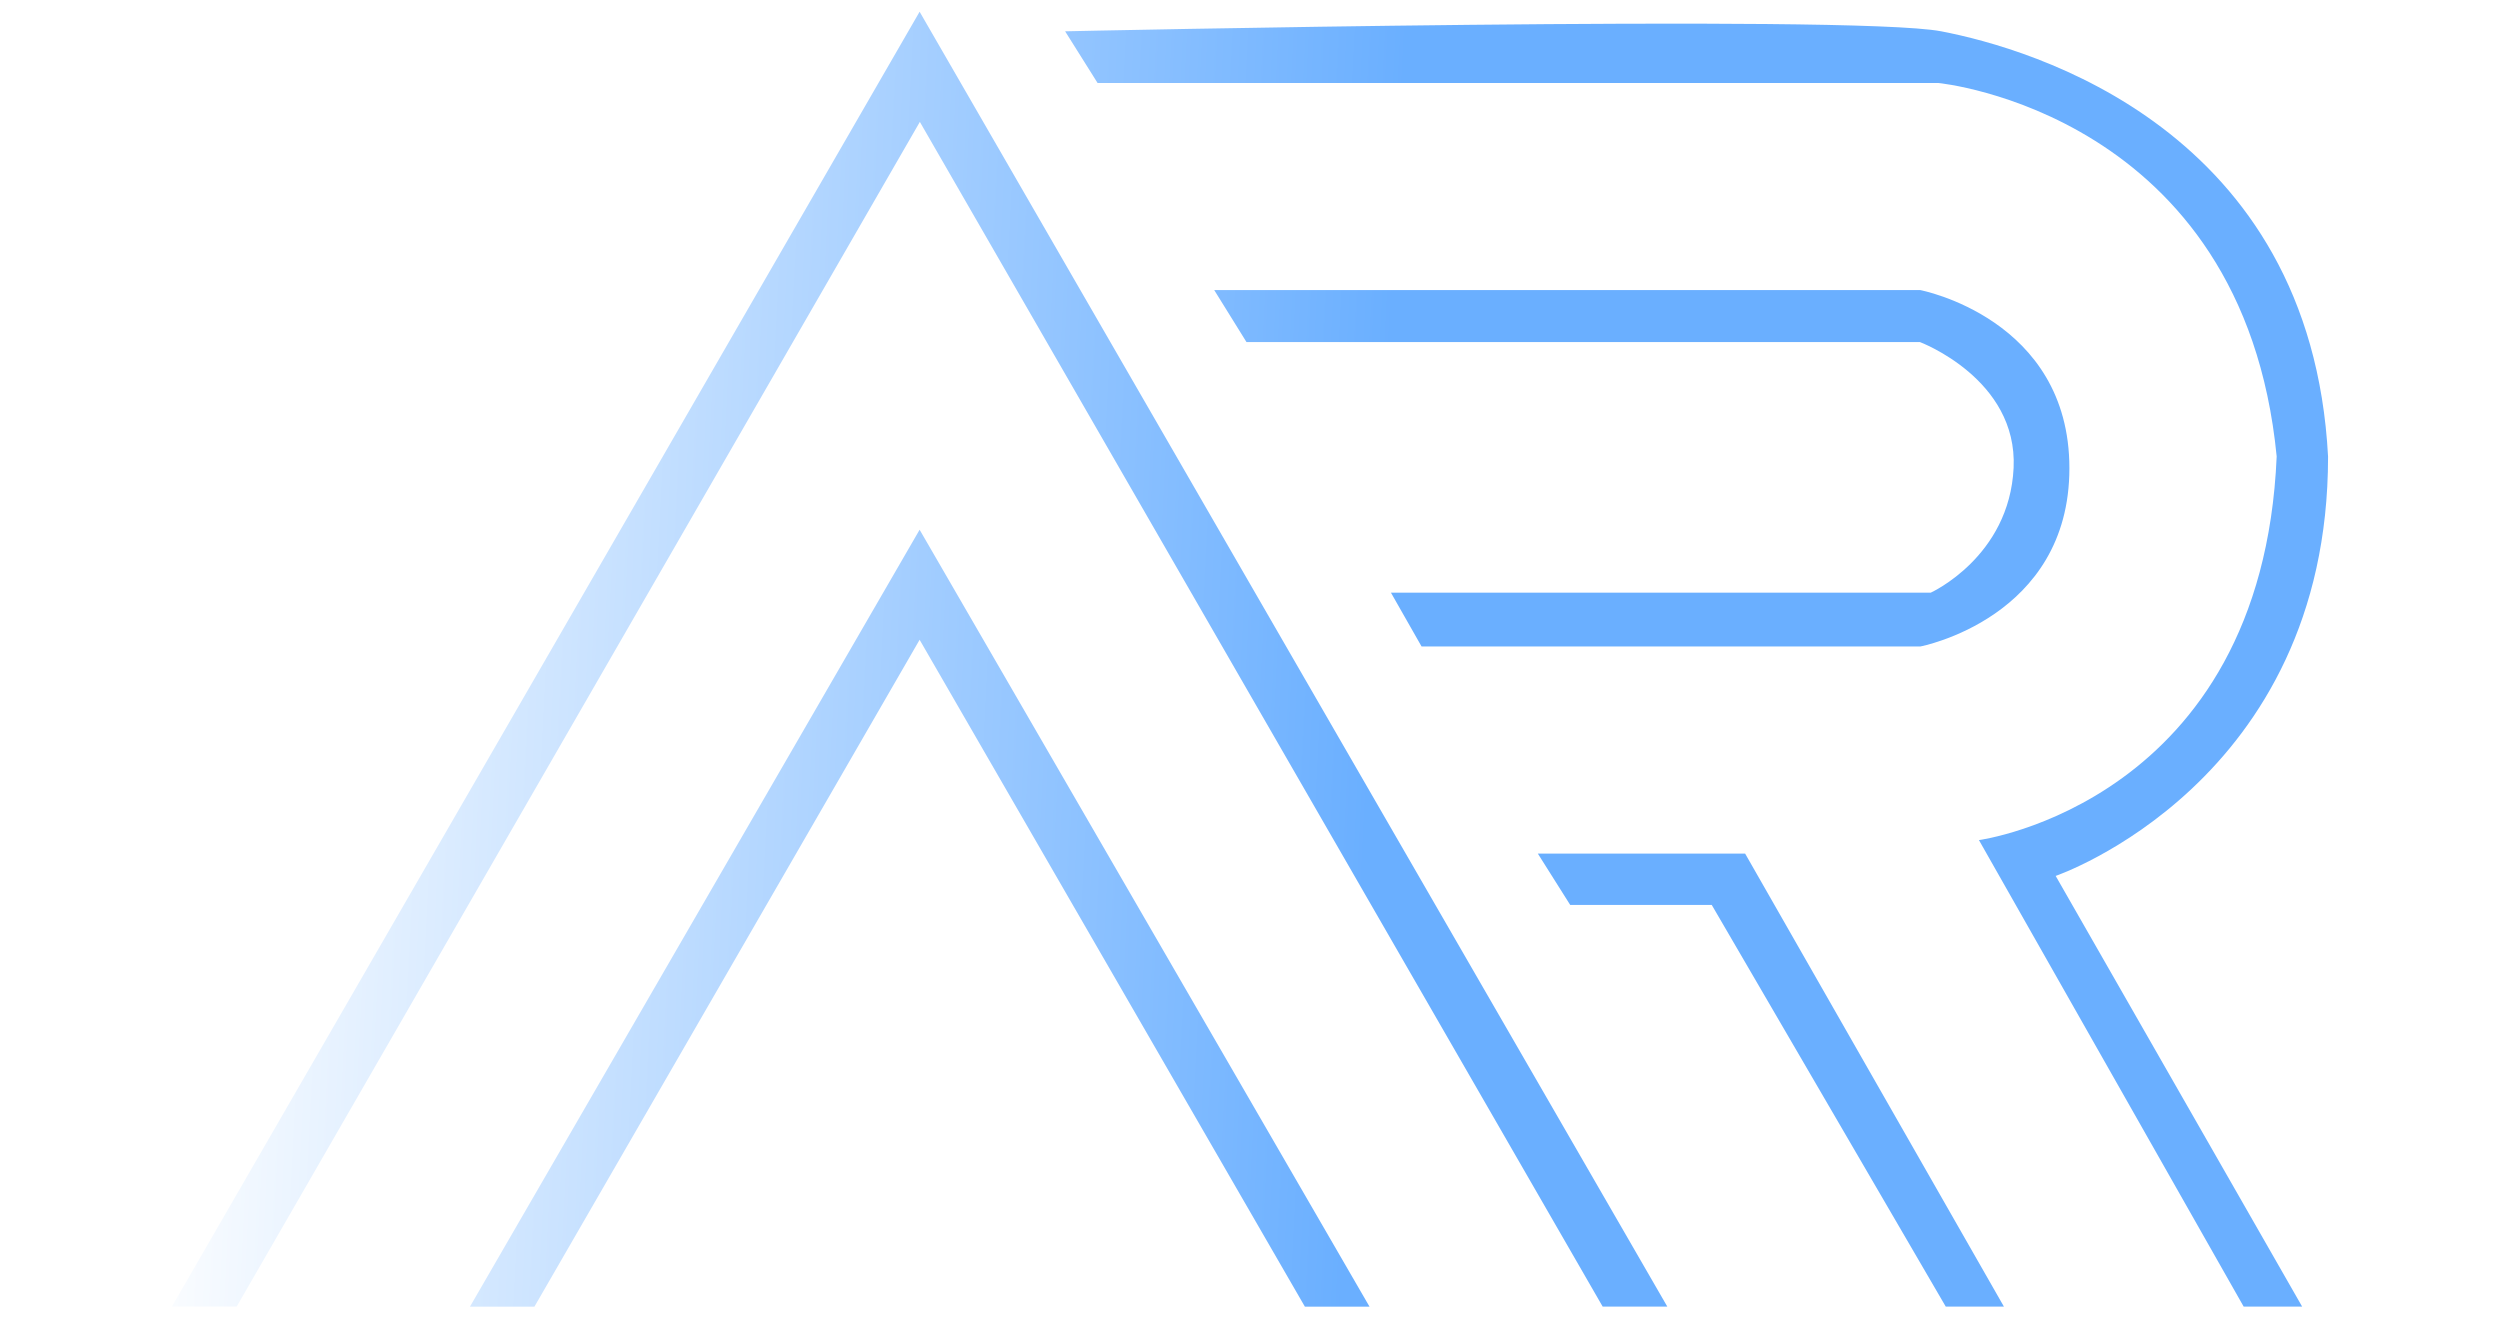
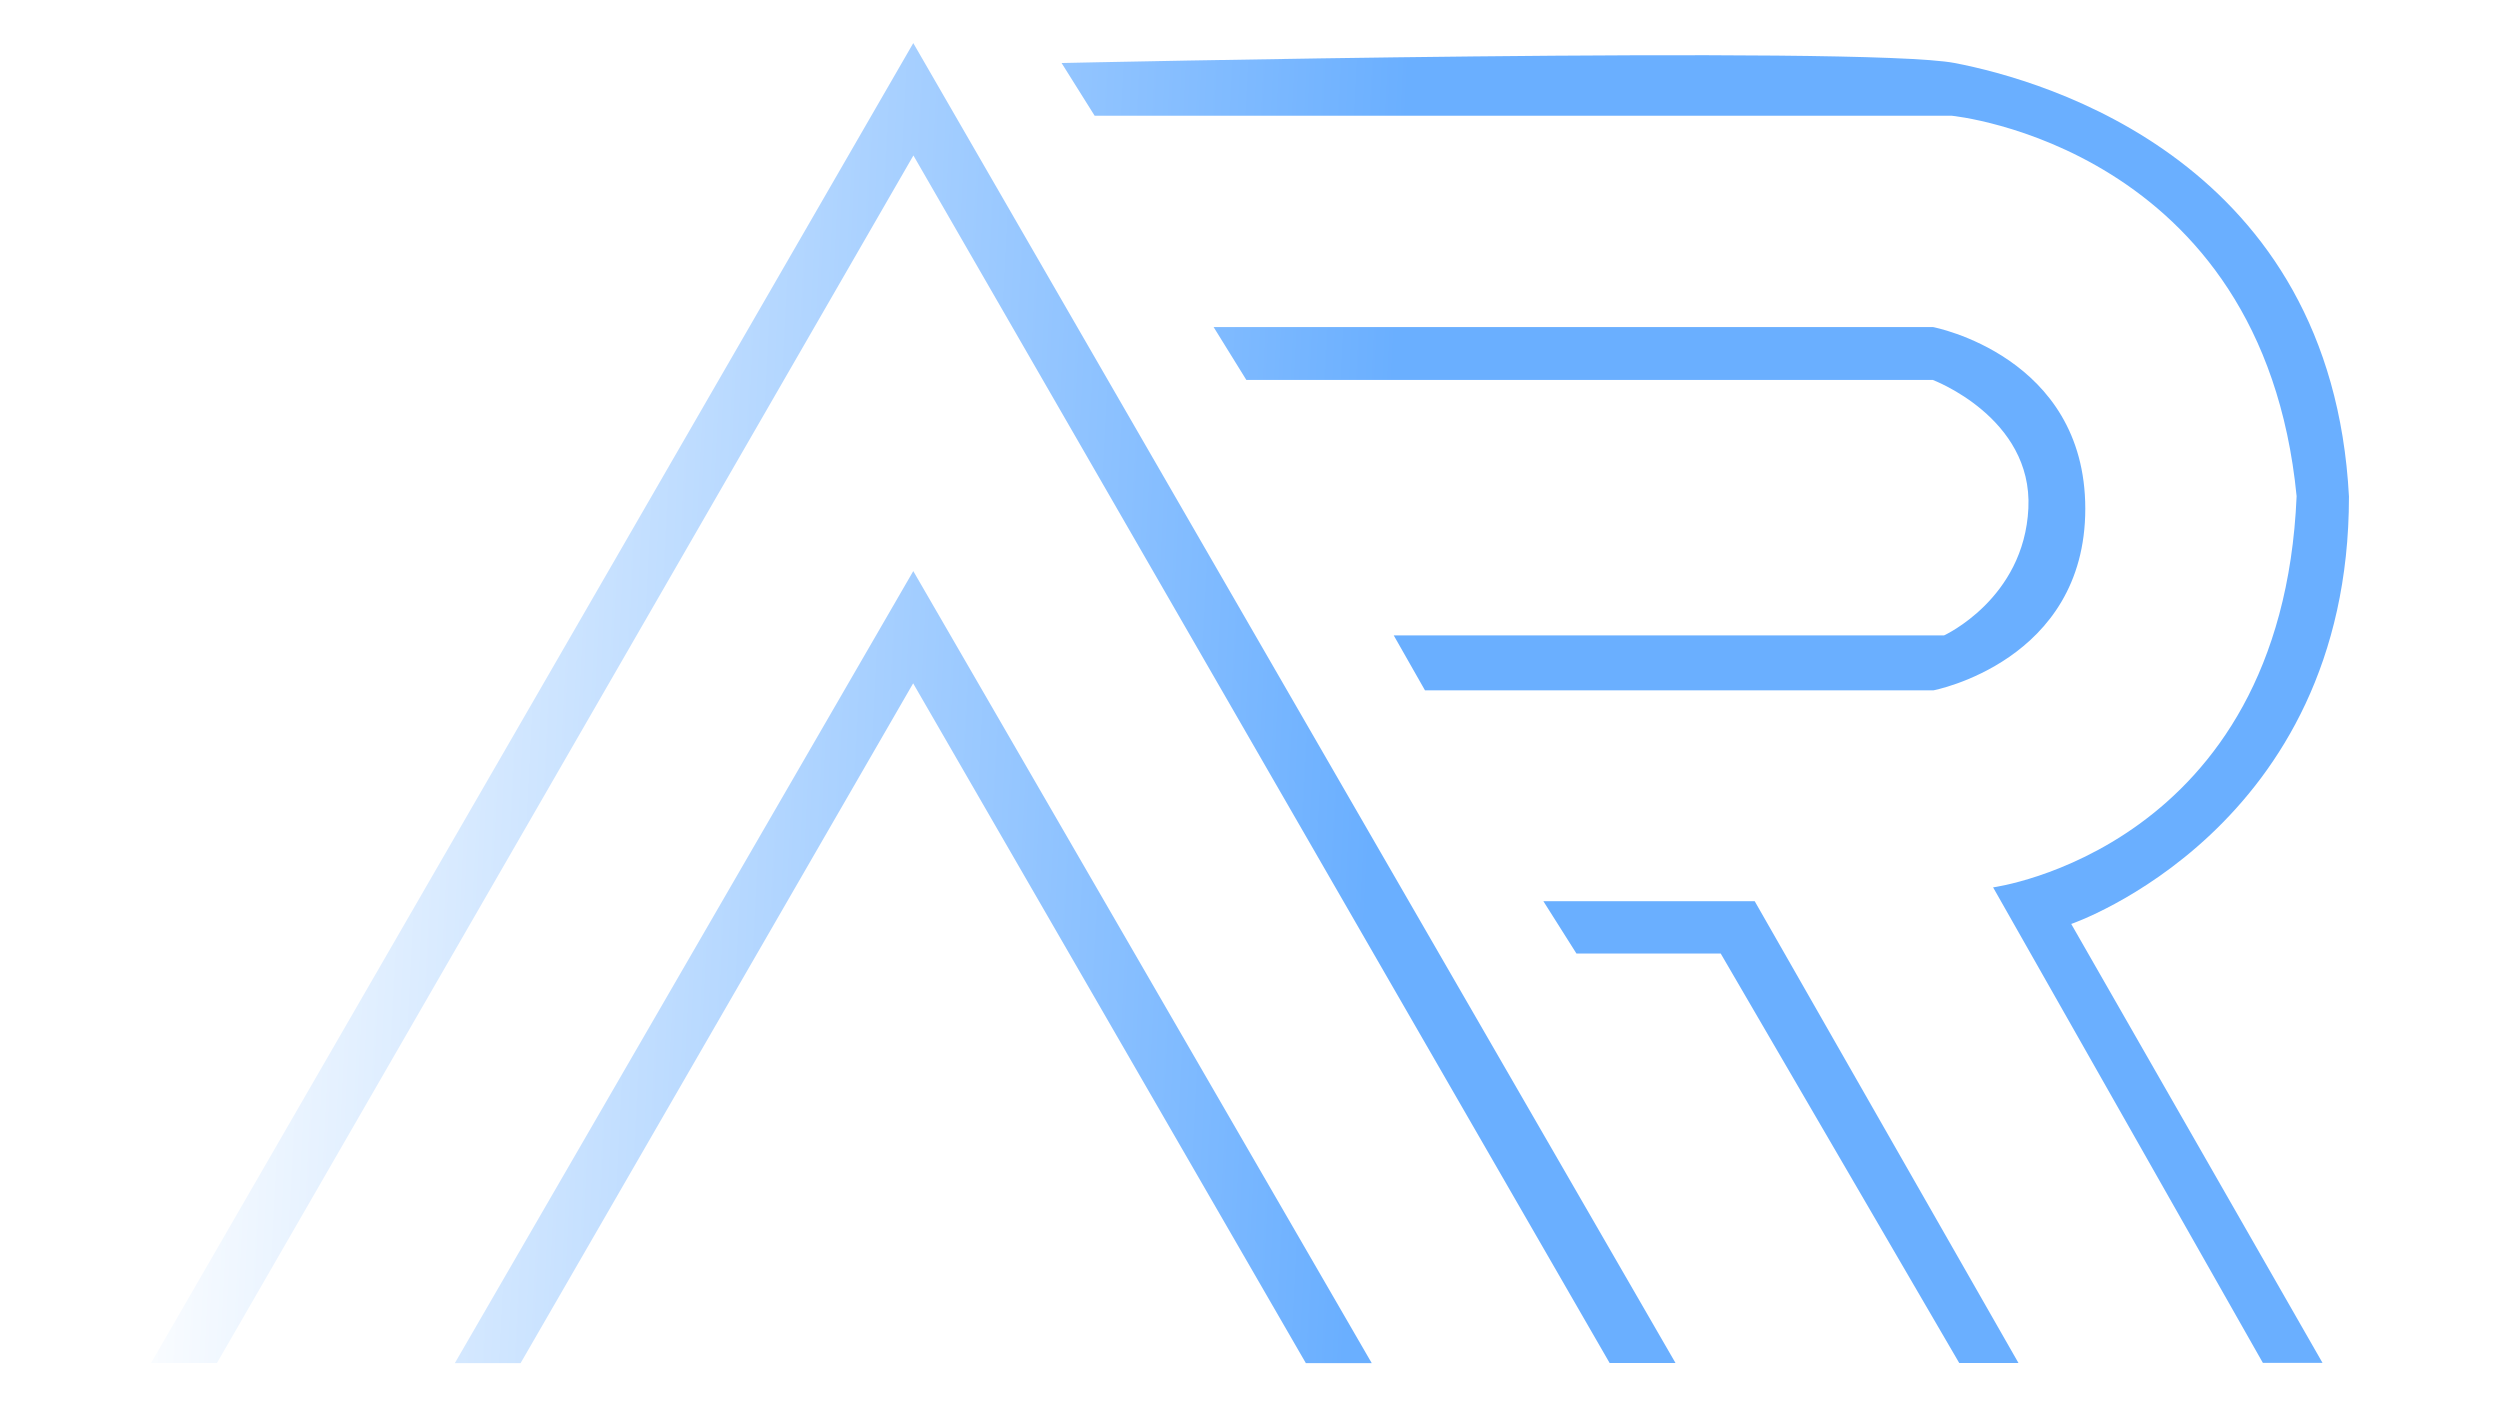
- <svg xmlns="http://www.w3.org/2000/svg" version="1.1" id="Layer_3" x="0px" y="0px" viewBox="0 0 4096 2160" style="enable-background:new 0 0 4096 2160;" xml:space="preserve">
+ <svg xmlns="http://www.w3.org/2000/svg" version="1.1" id="Layer_1" x="0px" y="0px" viewBox="0 0 1920 1080" style="enable-background:new 0 0 1920 1080;" xml:space="preserve">
  <style type="text/css">
	.st0{fill:url(#SVGID_1_);}
</style>
-   <linearGradient id="SVGID_1_" gradientUnits="userSpaceOnUse" x1="261.869" y1="1019.713" x2="3747.439" y2="1197.002">
+   <linearGradient id="SVGID_1_" gradientUnits="userSpaceOnUse" x1="106.523" y1="511.193" x2="1772.053" y2="595.908">
    <stop offset="1.385225e-07" style="stop-color:#FFFFFF" />
    <stop offset="0.571" style="stop-color:#6AAFFF" />
  </linearGradient>
-   <path class="st0" d="M1506.7,19.2l1225,2121.5h-105.9L1507.1,199.7L387.8,2140.6H281.7L1506.7,19.2z M770,2140.8h105.6l631.1-1092.6  l631.2,1092.6h105.9L1506.7,867.9L770,2140.8z M3180.5,51.3C3327.4,79.6,3786,211,3814.3,748.2c0,534.6-446.3,686.9-446.3,686.9  l403.8,705.6H3676l-433.7-764.3c0,0,463.7-61.8,487.8-628.6C3675.2,184.4,3176,136,3176,136H1798.3l-53.2-84.7  C1745.1,51.3,3033.7,23,3180.5,51.3z M1989.4,475.3l52.8,85.1h1103.3c0,0,160.5,60.2,153.6,206.2c-6.9,146-135.7,204.4-135.7,204.4  h-884.5l50.2,88.2h817.1c0,0,244.3-46.2,244.3-292s-244.7-292-244.7-292H1989.4z M2519.5,1398.4l53.1,84.2h231.9l383.4,658.1h95.3  l-424-742.2H2519.5z" />
+   <path class="st0" d="M701.4,33.1l585.4,1013.7h-50.6L701.5,119.4l-534.9,927.4H116L701.4,33.1z M349.3,1046.9h50.5l301.5-522.1  l301.6,522.1h50.6L701.4,438.6L349.3,1046.9z M1501.2,48.4c70.2,13.5,289.3,76.3,302.8,333c0,255.4-213.3,328.2-213.3,328.2  l193,337.1h-45.8l-207.2-365.2c0,0,221.6-29.5,233.1-300.4C1737.5,112.1,1499,88.9,1499,88.9H840.7l-25.4-40.5  C815.3,48.4,1431,34.9,1501.2,48.4z M932,251.1l25.2,40.7h527.2c0,0,76.7,28.8,73.4,98.5s-64.8,97.7-64.8,97.7h-422.6l24,42.2h390.4  c0,0,116.7-22.1,116.7-139.5s-116.9-139.5-116.9-139.5H932z M1185.3,692.1l25.4,40.2h110.8l183.2,314.5h45.5l-202.6-354.7H1185.3z" />
</svg>
